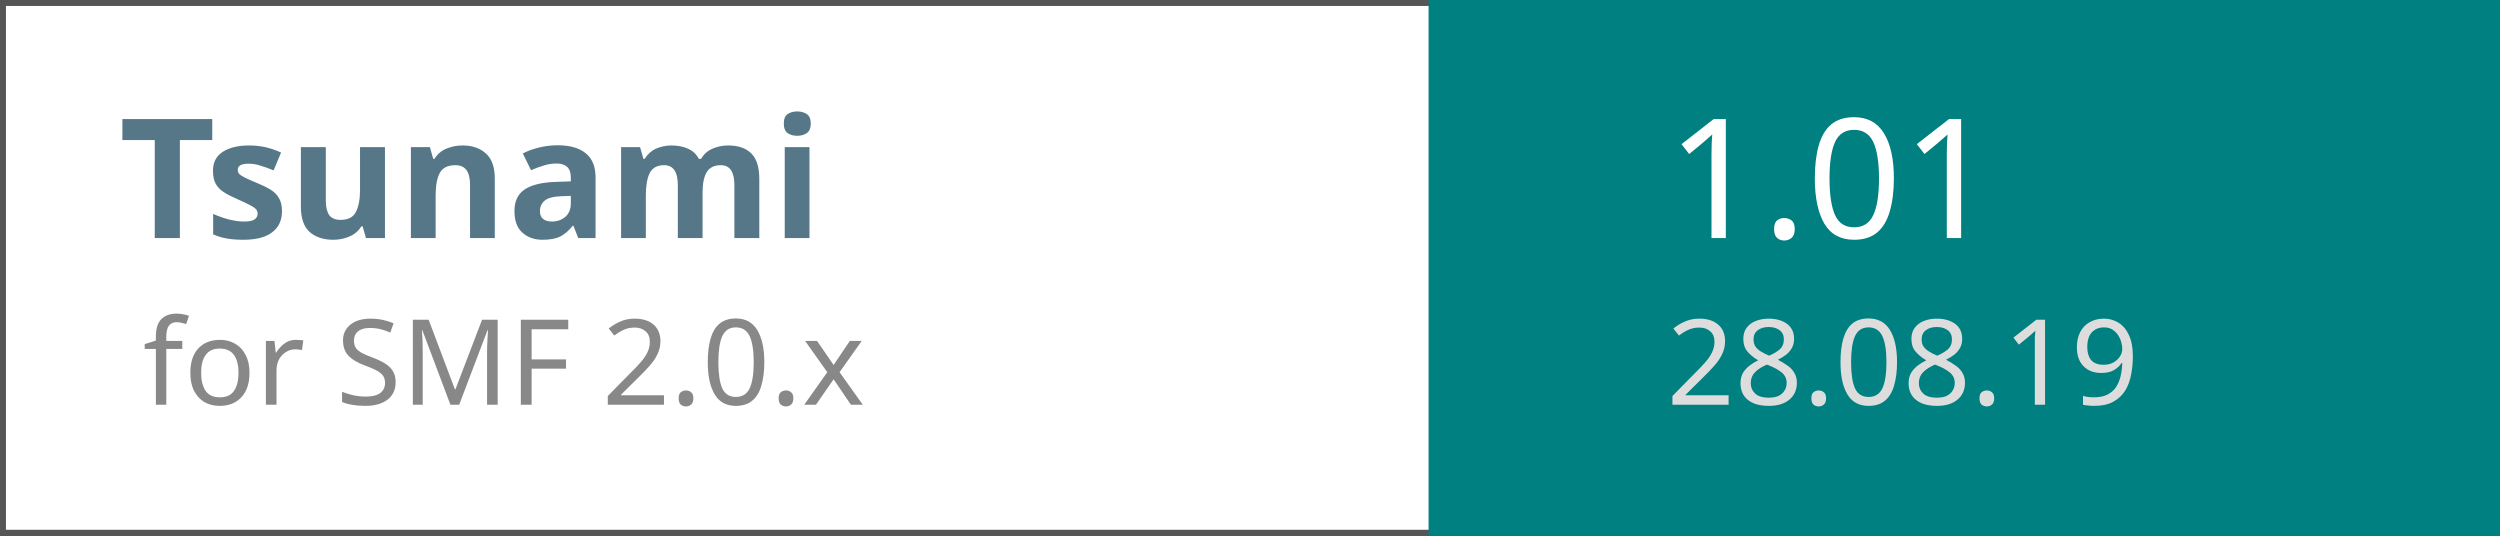
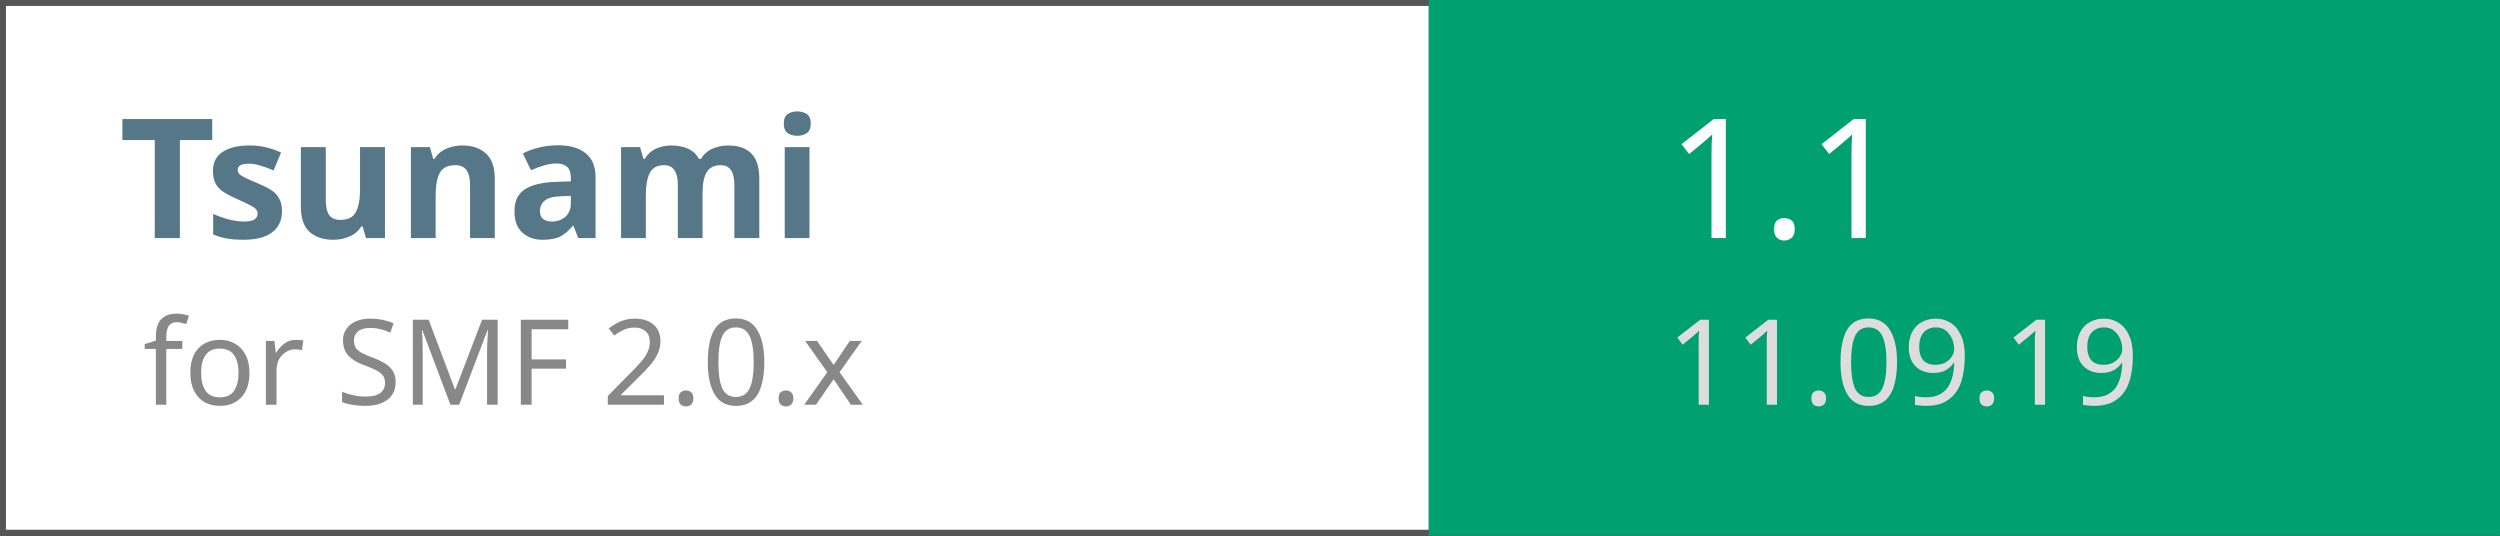
<svg xmlns="http://www.w3.org/2000/svg" width="210" height="45">
  <rect width="210" height="45" style="fill:rgb(255,255,255);stroke-width:1;stroke:#555" />
  <text fill="#578" font-size="14" font-family="Verdana" font-weight="bold" x="10" y="20">Tsunami</text>
  <text fill="#888" font-size="10" font-family="Verdana" x="12" y="34">for SMF 2.0.x</text>
-   <rect width="90" height="45" x="120" y="0" style="fill:teal;" />
-   <text fill="#fff" font-size="14" font-family="Verdana" x="140" y="20">1.01</text>
-   <text fill="#ddd" font-size="10" font-family="Verdana" x="140" y="34">28.08.19</text>
+   <rect width="90" height="45" x="120" y="0" style="fill:#00a070;" />
+   <text fill="#fff" font-size="14" font-family="Verdana" x="140" y="20">1.1</text>
+   <text fill="#ddd" font-size="10" font-family="Verdana" x="140" y="34">11.09.19</text>
   
    Sorry, your browser does not support inline SVG.
</svg>
